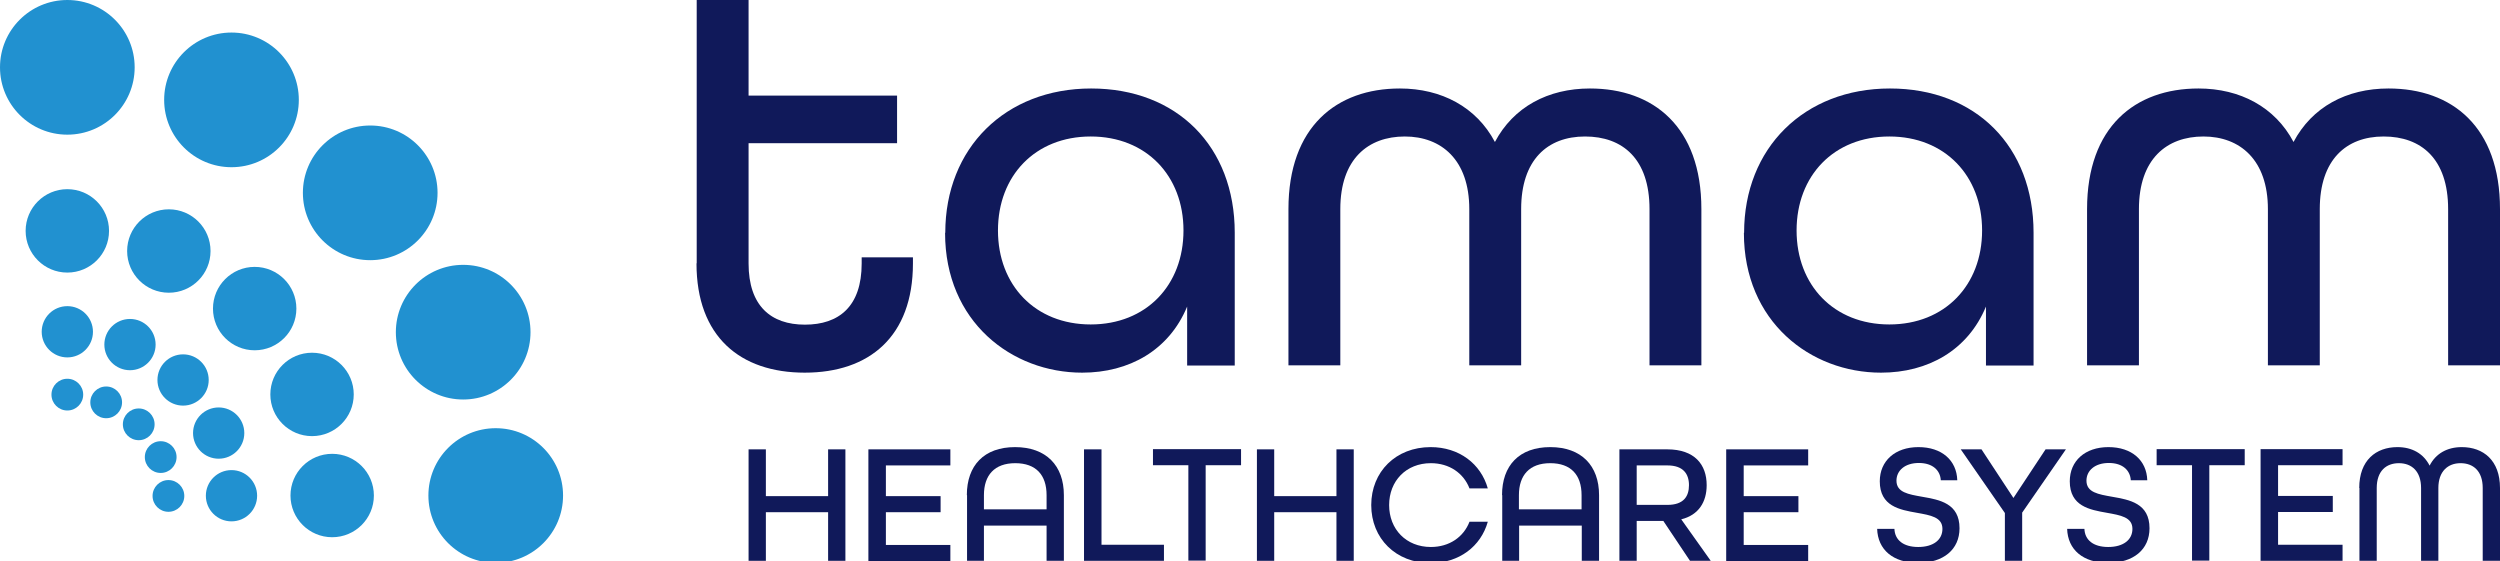
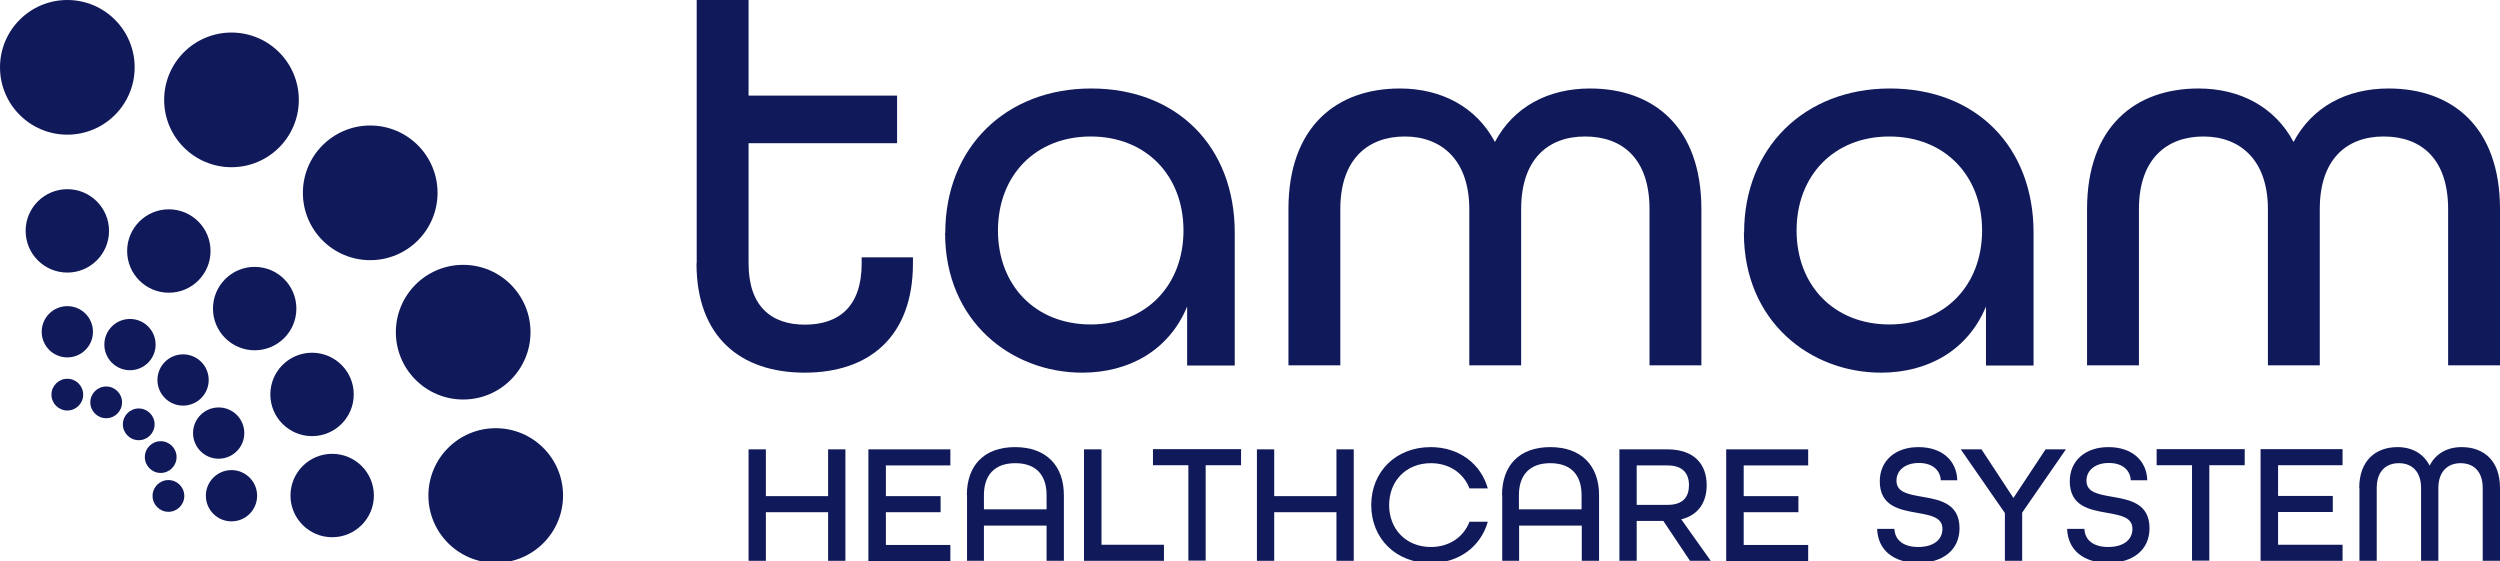
<svg xmlns="http://www.w3.org/2000/svg" id="Layer_1" data-name="Layer 1" viewBox="0 0 122.9 27.56">
  <defs>
    <style>
-       .cls-1 { fill: #2191d0; }
+       .cls-1 { fill: #10195A; }
      .cls-2 { fill: #10195A; }
    </style>
  </defs>
  <g>
    <g>
      <path class="cls-2" d="M36.8,22.09h.85v2.3h3.06v-2.3h.85v5.48h-.85v-2.39h-3.06v2.39h-.85v-5.48Z" />
      <path class="cls-2" d="M42.69,22.09h4.03v.79h-3.17v1.51h2.69v.79h-2.69v1.61h3.17v.79h-4.03v-5.48Z" />
      <path class="cls-2" d="M47.53,24.34c0-1.45.84-2.36,2.37-2.36s2.4.91,2.4,2.36v3.23h-.85v-1.73h-3.08v1.73h-.83v-3.23ZM51.45,25.04v-.7c0-.99-.52-1.57-1.54-1.57s-1.54.59-1.54,1.57v.7h3.08Z" />
      <path class="cls-2" d="M53.3,22.09h.85v4.69h3.07v.79h-3.93v-5.48Z" />
      <path class="cls-2" d="M58.41,22.87h-1.73v-.79h4.33v.79h-1.74v4.69h-.85v-4.69Z" />
      <path class="cls-2" d="M61.79,22.09h.85v2.3h3.06v-2.3h.85v5.48h-.85v-2.39h-3.06v2.39h-.85v-5.48Z" />
      <path class="cls-2" d="M67.41,24.83c0-1.64,1.21-2.85,2.92-2.85,1.4,0,2.47.82,2.81,2.03h-.9c-.29-.75-.99-1.24-1.9-1.24-1.21,0-2.05.87-2.05,2.06s.84,2.06,2.05,2.06c.91,0,1.61-.49,1.9-1.24h.9c-.34,1.21-1.41,2.03-2.81,2.03-1.71,0-2.92-1.21-2.92-2.85Z" />
      <path class="cls-2" d="M73.84,24.34c0-1.45.84-2.36,2.37-2.36s2.4.91,2.4,2.36v3.23h-.85v-1.73h-3.08v1.73h-.83v-3.23ZM77.75,25.04v-.7c0-.99-.52-1.57-1.54-1.57s-1.54.59-1.54,1.57v.7h3.08Z" />
      <path class="cls-2" d="M79.61,22.09h2.35c1.35,0,1.94.75,1.94,1.76,0,.82-.39,1.47-1.25,1.68l1.45,2.04h-1.02l-1.31-1.96h-1.31v1.96h-.85v-5.48ZM81.97,24.82c.8,0,1.06-.42,1.06-.97s-.28-.97-1.06-.97h-1.51v1.94h1.51Z" />
      <path class="cls-2" d="M84.86,22.09h4.03v.79h-3.17v1.51h2.69v.79h-2.69v1.61h3.17v.79h-4.03v-5.48Z" />
    </g>
    <g>
      <path class="cls-2" d="M92.28,26h.85c.02.54.43.89,1.17.89s1.19-.35,1.19-.89c0-.58-.59-.67-1.25-.79-.85-.15-1.83-.32-1.83-1.55,0-1,.75-1.68,1.9-1.68s1.88.65,1.91,1.63h-.81c-.03-.49-.4-.85-1.08-.85s-1.1.37-1.1.87c0,.58.59.67,1.26.79.86.15,1.84.32,1.84,1.55,0,1.05-.8,1.7-2.03,1.7s-1.99-.64-2.02-1.68Z" />
      <path class="cls-2" d="M98.56,25.22l-2.17-3.13h1.02l1.57,2.39,1.58-2.39h1l-2.15,3.11v2.37h-.85v-2.35Z" />
      <path class="cls-2" d="M101.62,26h.85c.02.54.43.89,1.17.89s1.19-.35,1.19-.89c0-.58-.59-.67-1.25-.79-.85-.15-1.83-.32-1.83-1.55,0-1,.75-1.68,1.9-1.68s1.88.65,1.91,1.63h-.81c-.03-.49-.4-.85-1.08-.85s-1.1.37-1.1.87c0,.58.59.67,1.26.79.86.15,1.84.32,1.84,1.55,0,1.05-.8,1.7-2.03,1.7s-1.99-.64-2.02-1.68Z" />
      <path class="cls-2" d="M107.75,22.87h-1.73v-.79h4.33v.79h-1.74v4.69h-.85v-4.69Z" />
      <path class="cls-2" d="M111.13,22.08h4.03v.79h-3.17v1.51h2.69v.79h-2.69v1.61h3.17v.79h-4.03v-5.48Z" />
      <path class="cls-2" d="M115.98,23.99c0-1.36.82-2.01,1.88-2.01.72,0,1.28.32,1.58.91.3-.59.86-.91,1.58-.91,1.06,0,1.88.65,1.88,2.01v3.58h-.85v-3.58c0-.84-.47-1.22-1.09-1.22s-1.09.4-1.09,1.22v3.58h-.85v-3.58c0-.82-.46-1.22-1.09-1.22s-1.09.39-1.09,1.22v3.58h-.85v-3.58Z" />
    </g>
  </g>
  <g>
    <circle class="cls-1" cx="3.31" cy="19.4" r=".78" />
    <circle class="cls-1" cx="3.31" cy="16.31" r="1.26" />
    <circle class="cls-1" cx="3.31" cy="11.35" r="2.05" />
    <circle class="cls-1" cx="3.31" cy="3.31" r="3.31" />
    <circle class="cls-1" cx="11.38" cy="4.91" r="3.31" />
    <circle class="cls-1" cx="18.2" cy="9.48" r="3.31" />
    <circle class="cls-1" cx="22.77" cy="16.33" r="3.31" />
    <circle class="cls-1" cx="24.37" cy="24.36" r="3.31" />
    <circle class="cls-1" cx="8.3" cy="12.34" r="2.05" />
    <circle class="cls-1" cx="12.52" cy="15.17" r="2.05" />
    <circle class="cls-1" cx="15.34" cy="19.39" r="2.05" />
    <circle class="cls-1" cx="16.33" cy="24.36" r="2.05" />
    <circle class="cls-1" cx="6.39" cy="16.94" r="1.26" />
    <circle class="cls-1" cx="9" cy="18.68" r="1.26" />
    <circle class="cls-1" cx="10.75" cy="21.29" r="1.26" />
    <circle class="cls-1" cx="11.38" cy="24.37" r="1.26" />
    <circle class="cls-1" cx="5.22" cy="19.78" r=".78" />
    <circle class="cls-1" cx="6.82" cy="20.86" r=".78" />
    <circle class="cls-1" cx="7.9" cy="22.47" r=".78" />
    <circle class="cls-1" cx="8.28" cy="24.38" r=".78" />
  </g>
  <g>
    <path class="cls-2" d="M34.25,12.94V0h2.55v4.7h7.3v2.34h-7.3v5.91c0,2.09,1.1,3.01,2.77,3.01s2.79-.89,2.79-3.01v-.3h2.52v.3c0,3.6-2.15,5.37-5.32,5.37s-5.32-1.77-5.32-5.37Z" />
    <path class="cls-2" d="M46.47,11.44c0-4.16,2.95-7.09,7.17-7.09s7.06,2.85,7.06,7.09v6.53h-2.34v-2.9c-.89,2.15-2.85,3.25-5.16,3.25-3.46,0-6.74-2.5-6.74-6.87ZM58.18,11.33c0-2.69-1.83-4.62-4.56-4.62s-4.56,1.93-4.56,4.62,1.83,4.62,4.56,4.62,4.56-1.93,4.56-4.62Z" />
    <path class="cls-2" d="M63.34,10.28c0-4.05,2.36-5.93,5.48-5.93,2.04,0,3.76.91,4.67,2.63.91-1.72,2.61-2.63,4.67-2.63,3.12,0,5.48,1.88,5.48,5.93v7.68h-2.55v-7.68c0-2.47-1.32-3.57-3.17-3.57s-3.14,1.15-3.14,3.57v7.68h-2.55v-7.68c0-2.42-1.37-3.57-3.17-3.57s-3.17,1.1-3.17,3.57v7.68h-2.55v-7.68Z" />
    <path class="cls-2" d="M85.74,11.44c0-4.16,2.95-7.09,7.17-7.09s7.06,2.85,7.06,7.09v6.53h-2.34v-2.9c-.89,2.15-2.85,3.25-5.16,3.25-3.46,0-6.74-2.5-6.74-6.87ZM97.44,11.33c0-2.69-1.83-4.62-4.56-4.62s-4.56,1.93-4.56,4.62,1.83,4.62,4.56,4.62,4.56-1.93,4.56-4.62Z" />
    <path class="cls-2" d="M102.6,10.28c0-4.05,2.36-5.93,5.48-5.93,2.04,0,3.76.91,4.67,2.63.91-1.72,2.6-2.63,4.67-2.63,3.12,0,5.48,1.88,5.48,5.93v7.68h-2.55v-7.68c0-2.47-1.32-3.57-3.17-3.57s-3.14,1.15-3.14,3.57v7.68h-2.55v-7.68c0-2.42-1.37-3.57-3.17-3.57s-3.17,1.1-3.17,3.57v7.68h-2.55v-7.68Z" />
  </g>
</svg>
